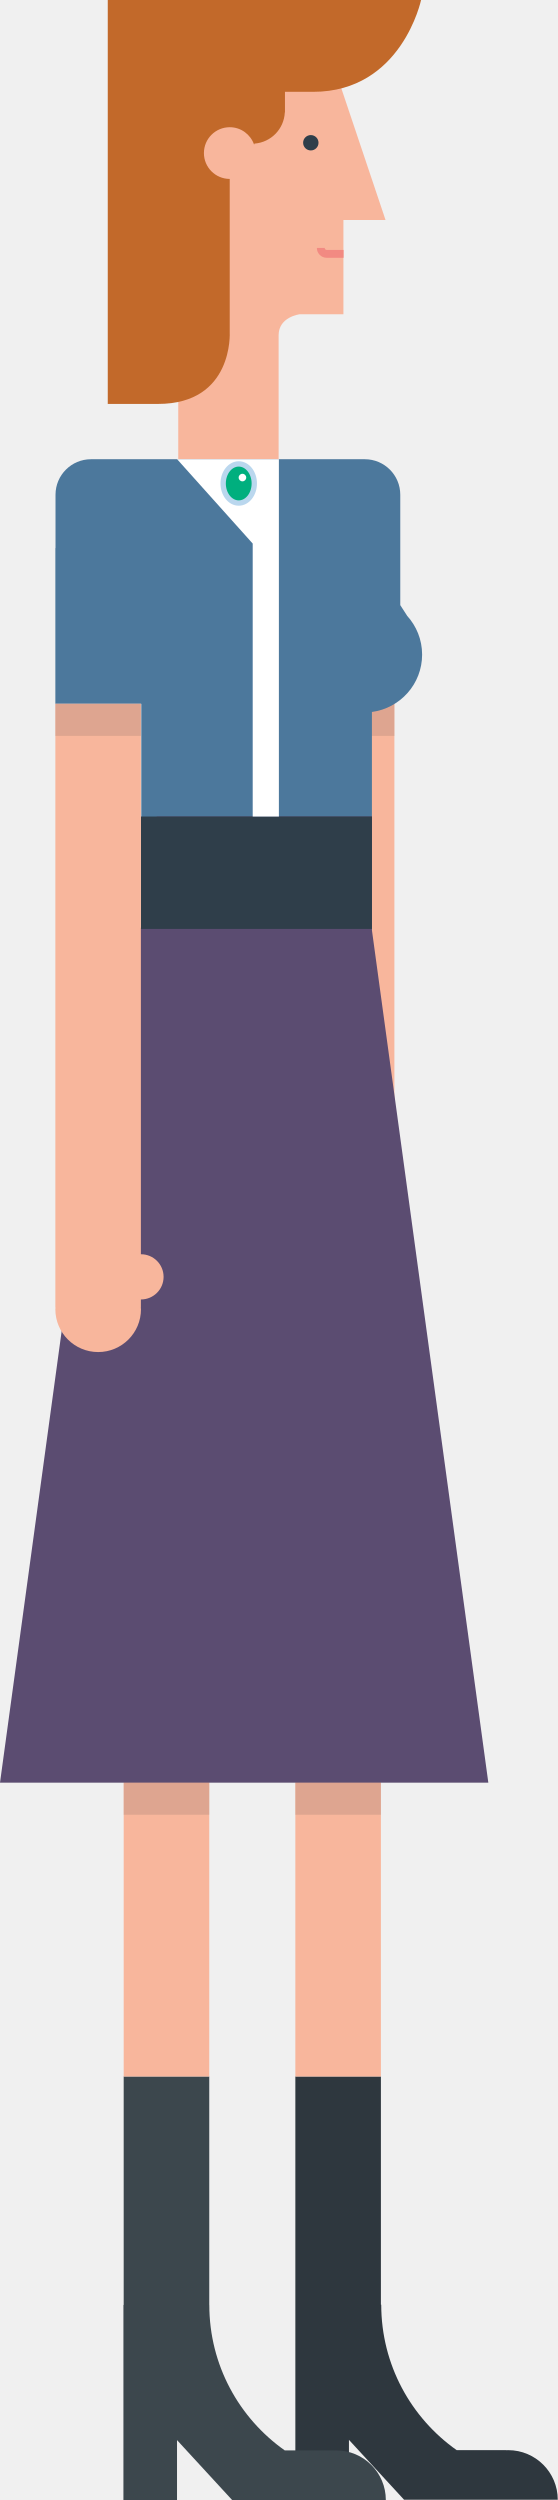
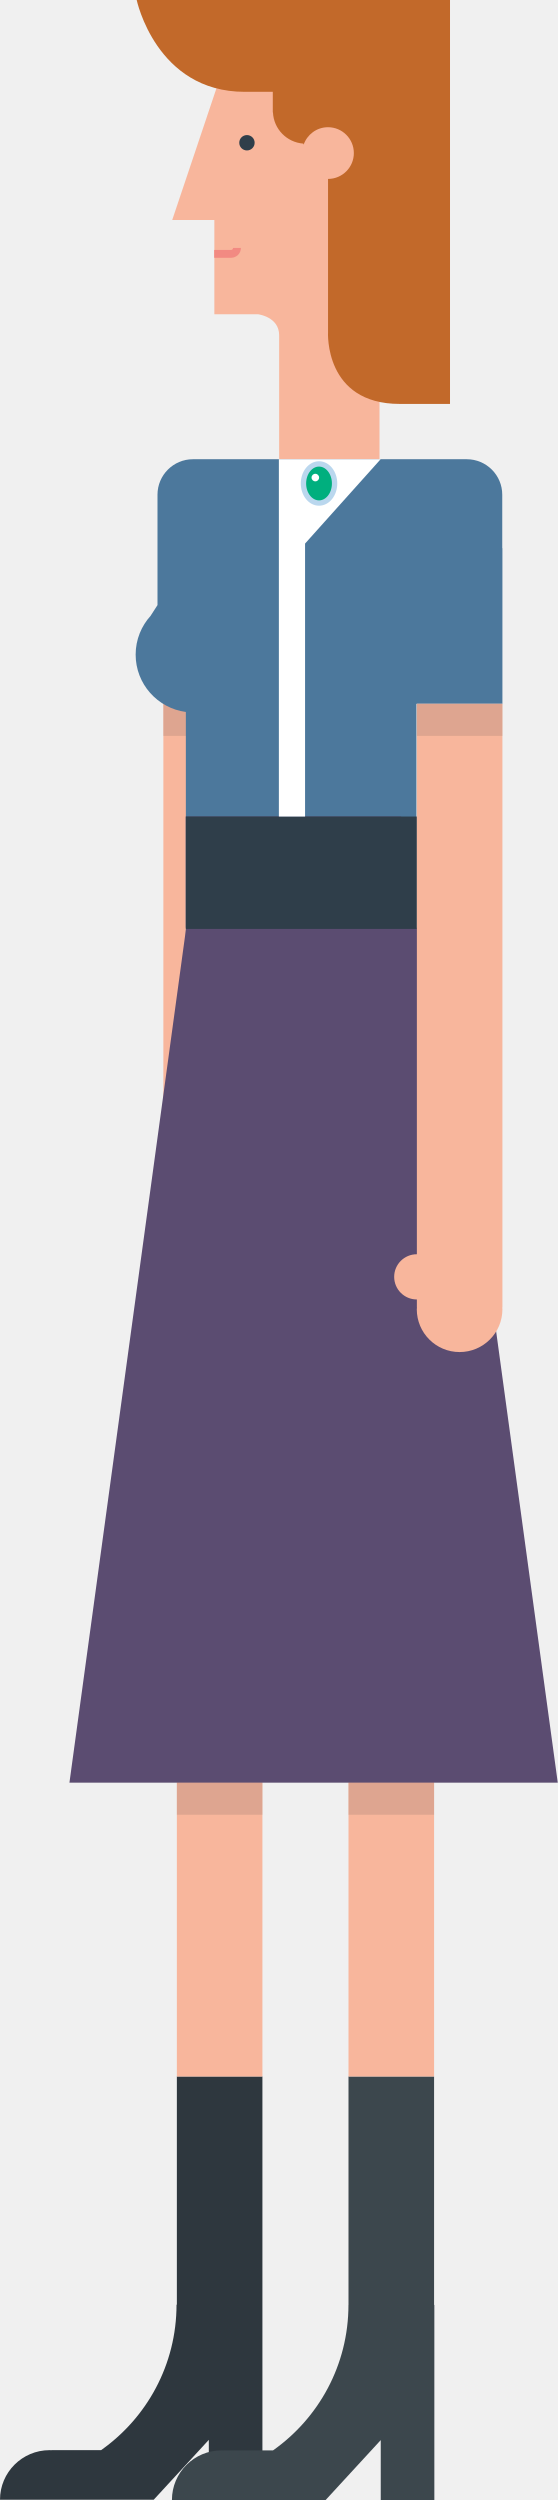
<svg xmlns="http://www.w3.org/2000/svg" version="1.1" id="Layer_1" x="0px" y="0px" width="102.24px" height="458.264px" viewBox="0 0 102.24 458.264" enable-background="new 0 0 102.24 458.264" xml:space="preserve">
-   <g>
-     <g>
-       <path fill="#2E373E" d="M93.149,449.127c-0.136,0-0.271,0.003-0.404,0.012l-0.001-0.012h-9.031    c-8.365-5.908-13.83-15.648-13.83-26.669h-0.062v-41.826H54.139v41.826v1.115v7.371v9.496v17.777h9.825v-10.979l10.104,10.979    h9.991h9.496h8.686C102.24,453.196,98.17,449.127,93.149,449.127z" />
-       <rect x="54.139" y="297.426" fill="#F8B69C" width="15.683" height="83.206" />
+   <defs id="defs59" />
+   <g id="g3038" transform="matrix(-1,0,0,1,102.241,0)">
+     <g id="g3">
+       <g id="g5">
+         <path id="path7" d="M 93.149,449.127 C 93.013,449.127 92.878,449.13 92.745,449.139 L 92.744,449.127 H 83.713 C 75.348,443.219 69.883,433.479 69.883,422.458 H 69.821 V 380.632 H 54.139 V 422.458 V 423.573 V 430.944 V 440.44 V 458.217 H 63.964 V 447.238 L 74.068,458.217 H 84.059 H 93.555 H 102.241 C 102.24,453.196 98.17,449.127 93.149,449.127 z" style="fill:#2e373e" />
+         <rect id="rect9" height="83.206" width="15.683" y="297.426" x="54.139" style="fill:#f8b69c" />
+       </g>
+       <rect id="rect11" height="5.884" width="15.683" y="326.774" x="54.139" style="opacity:0.4;fill:#b78d7e" />
    </g>
-     <rect x="54.139" y="326.774" opacity="0.4" fill="#B78D7E" width="15.683" height="5.884" />
-   </g>
-   <g>
-     <g>
-       <path fill="#3C474D" d="M61.634,449.172c-0.138,0-0.271,0.005-0.405,0.012v-0.012h-9.033    c-8.365-5.907-13.828-15.647-13.828-26.665h-0.01v-41.875H22.672v41.875h-0.049v8.483v9.496v17.777h9.825v-10.979l10.1,10.979    h9.995h9.495h8.687C70.723,453.242,66.654,449.172,61.634,449.172z" />
-       <rect x="22.672" y="297.426" fill="#F8B69C" width="15.686" height="83.206" />
+     <g id="g13">
+       <g id="g15">
+         <path id="path17" d="M 61.634,449.172 C 61.496,449.172 61.363,449.177 61.229,449.184 V 449.172 H 52.196 C 43.831,443.265 38.368,433.525 38.368,422.507 H 38.358 V 380.632 H 22.672 V 422.507 H 22.623 V 430.99 V 440.486 V 458.263 H 32.448 V 447.284 L 42.548,458.263 H 52.543 H 62.038 H 70.725 C 70.723,453.242 66.654,449.172 61.634,449.172 z" style="fill:#3c474d" />
+         <rect id="rect19" height="83.206" width="15.686" y="297.426" x="22.672" style="fill:#f8b69c" />
+       </g>
+       <rect id="rect21" height="5.884" width="15.687" y="326.774" x="22.672" style="opacity:0.4;fill:#b78d7e" />
    </g>
-     <rect x="22.672" y="326.774" opacity="0.4" fill="#B78D7E" width="15.687" height="5.884" />
-   </g>
-   <path fill="#F8B69C" d="M72.309,229.91c-0.006,0-0.01,0.005-0.015,0.005v-0.754V216.99v-88.546H56.613v88.546v12.171v10.514h0.033  c-0.006,0.107-0.033,0.209-0.033,0.316c0,4.333,3.513,7.849,7.847,7.849c4.335,0,7.849-3.516,7.849-7.849  c0-0.107-0.029-0.209-0.033-0.316h0.018v-1.476c0.005,0,0.009,0,0.015,0c2.287,0,4.145-1.856,4.145-4.146  C76.454,231.764,74.596,229.91,72.309,229.91z" />
-   <rect x="56.613" y="129.011" opacity="0.4" fill="#B78D7E" width="15.683" height="5.887" />
-   <g>
-     <path fill="#F8B69C" d="M59.71,7.681l10.963,32.648H62.95V57.61h-8.04c0,0-3.838,0.479-3.838,3.839c0,1.441,0,13.314,0,19.074v6.72   H32.674v-4.32V7.081H59.23L59.71,7.681z" />
-     <path fill="#2F3E4A" d="M58.384,26.167c0,0.781-0.632,1.411-1.41,1.411c-0.775,0-1.411-0.63-1.411-1.411   c0-0.778,0.635-1.408,1.411-1.408C57.752,24.759,58.384,25.39,58.384,26.167z" />
-     <path fill="#F28A82" d="M59.892,45.817c-0.206,0-0.37-0.167-0.37-0.37H58.08c0,0.997,0.813,1.81,1.812,1.81h3.085v-1.44H59.892z" />
-     <path fill="#C2692A" d="M19.753,0v74.042c0,0,4.64,0,9.217,0c13.879,0,13.14-13.141,13.14-13.141V32.799   c-2.612-0.004-4.731-2.125-4.731-4.741c0-2.616,2.122-4.739,4.738-4.739c2.075,0,3.821,1.343,4.464,3.2l0.061-0.196   c3.03-0.227,5.422-2.662,5.565-5.714h0.029v-3.777c1.353,0,3.042,0,5.167,0C73.64,16.832,77.184,0,77.184,0H19.753z" />
-   </g>
-   <path fill="#4C789C" d="M74.601,112.847l0.007-0.008l-1.236-1.916v-4.256v-7v-8.983c0-3.592-2.91-6.505-6.502-6.505h-10.67h-5.115  H32.466H21.321h-4.639c-3.593,0-6.506,2.913-6.506,6.505v9.792h-0.03v28.536h15.757v43.697h7.272h23.023h11.976v-42.202  c5.195-0.694,9.202-5.132,9.202-10.516C77.376,117.236,76.319,114.734,74.601,112.847z" />
-   <polygon fill="#5B4C71" points="68.115,170.064 51.804,170.064 46.911,170.064 42.6,170.064 37.709,170.064 21.397,170.064   0,326.774 37.709,326.774 51.804,326.774 89.513,326.774 " />
-   <rect x="28.719" y="149.674" fill="#5B4C71" width="39.456" height="20.393" />
-   <rect x="25.828" y="149.674" fill="#2F3E4A" width="42.347" height="20.604" />
-   <polygon fill="#FFFFFF" points="32.466,84.179 46.322,99.64 46.322,149.674 51.122,149.674 51.122,107.399 51.122,96.37   51.122,84.179 " />
-   <path fill="#F8B69C" d="M25.842,229.91c-0.005,0-0.009,0.005-0.016,0.005v-0.754V216.99v-87.979H10.146v87.979v12.171v10.514h0.032  c-0.005,0.107-0.032,0.209-0.032,0.316c0,4.333,3.514,7.849,7.847,7.849c4.335,0,7.849-3.516,7.849-7.849  c0-0.107-0.028-0.209-0.033-0.316h0.017v-1.476c0.006,0,0.01,0,0.016,0c2.287,0,4.145-1.856,4.145-4.146  C29.986,231.764,28.129,229.91,25.842,229.91z" />
-   <rect x="10.146" y="129.011" opacity="0.4" fill="#B78D7E" width="15.683" height="5.887" />
-   <g>
-     <ellipse fill="#00AF7E" stroke="#BAD7EE" stroke-width="0.978" stroke-miterlimit="10" cx="43.761" cy="88.625" rx="2.853" ry="3.587" />
-     <circle fill="#FFFFFF" cx="44.44" cy="87.541" r="0.694" />
+     <path id="path23" d="M 72.309,229.91 C 72.303,229.91 72.299,229.915 72.294,229.915 V 229.161 V 216.99 V 128.444 H 56.613 V 216.99 V 229.161 V 239.675 H 56.646 C 56.64,239.782 56.613,239.884 56.613,239.991 C 56.613,244.324 60.126,247.84 64.46,247.84 C 68.795,247.84 72.309,244.324 72.309,239.991 C 72.309,239.884 72.28,239.782 72.276,239.675 H 72.294 V 238.199 C 72.299,238.199 72.303,238.199 72.309,238.199 C 74.596,238.199 76.454,236.343 76.454,234.053 C 76.454,231.764 74.596,229.91 72.309,229.91 z" style="fill:#f8b69c" />
+     <rect id="rect25" height="5.887" width="15.683" y="129.011" x="56.613" style="opacity:0.4;fill:#b78d7e" />
+     <g id="g27">
+       <path id="path29" d="M 59.71,7.681 L 70.673,40.329 H 62.95 V 57.61 H 54.91 C 54.91,57.61 51.072,58.089 51.072,61.449 C 51.072,62.89 51.072,74.763 51.072,80.523 V 87.243 H 32.674 V 82.923 V 7.081 H 59.23 L 59.71,7.681 z" style="fill:#f8b69c" />
+       <path id="path31" d="M 58.384,26.167 C 58.384,26.948 57.752,27.578 56.974,27.578 C 56.199,27.578 55.563,26.948 55.563,26.167 C 55.563,25.389 56.198,24.759 56.974,24.759 C 57.752,24.759 58.384,25.39 58.384,26.167 z" style="fill:#2f3e4a" />
+       <path id="path33" d="M 59.892,45.817 C 59.686,45.817 59.522,45.65 59.522,45.447 H 58.08 C 58.08,46.444 58.893,47.257 59.892,47.257 H 62.977 V 45.817 H 59.892 z" style="fill:#f28a82" />
+       <path id="path35" d="M 19.753,0 V 74.042 C 19.753,74.042 24.393,74.042 28.97,74.042 C 42.849,74.042 42.11,60.901 42.11,60.901 V 32.799 C 39.498,32.795 37.379,30.674 37.379,28.058 C 37.379,25.442 39.501,23.319 42.117,23.319 C 44.192,23.319 45.938,24.662 46.581,26.519 L 46.642,26.323 C 49.672,26.096 52.064,23.661 52.207,20.609 H 52.236 V 16.832 C 53.589,16.832 55.278,16.832 57.403,16.832 C 73.64,16.832 77.184,0 77.184,0 H 19.753 z" style="fill:#c2692a" />
+     </g>
+     <path id="path37" d="M 74.601,112.847 L 74.608,112.839 L 73.372,110.923 V 106.667 V 99.667 V 90.684 C 73.372,87.092 70.462,84.179 66.87,84.179 H 56.2 H 51.085 H 32.466 H 21.321 H 16.682 C 13.089,84.179 10.176,87.092 10.176,90.684 V 100.476 H 10.146 V 129.012 H 25.903 V 172.709 H 33.175 H 56.198 H 68.174 V 130.507 C 73.369,129.813 77.376,125.375 77.376,119.991 C 77.376,117.236 76.319,114.734 74.601,112.847 z" style="fill:#4c789c" />
+     <polygon id="polygon39" points="51.804,170.064 46.911,170.064 42.6,170.064 37.709,170.064 21.397,170.064 0,326.774 37.709,326.774 51.804,326.774 89.513,326.774 68.115,170.064 " style="fill:#5b4c71" />
+     <rect id="rect41" height="20.393" width="39.456" y="149.674" x="28.719" style="fill:#5b4c71" />
+     <rect id="rect43" height="20.604" width="42.347" y="149.674" x="25.828" style="fill:#2f3e4a" />
+     <polygon id="polygon45" points="46.322,99.64 46.322,149.674 51.122,149.674 51.122,107.399 51.122,96.37 51.122,84.179 32.466,84.179 " style="fill:#ffffff" />
+     <path id="path47" d="M 25.842,229.91 C 25.837,229.91 25.833,229.915 25.826,229.915 V 229.161 V 216.99 V 129.011 H 10.146 V 216.99 V 229.161 V 239.675 H 10.178 C 10.173,239.782 10.146,239.884 10.146,239.991 C 10.146,244.324 13.66,247.84 17.993,247.84 C 22.328,247.84 25.842,244.324 25.842,239.991 C 25.842,239.884 25.814,239.782 25.809,239.675 H 25.826 V 238.199 C 25.832,238.199 25.836,238.199 25.842,238.199 C 28.129,238.199 29.987,236.343 29.987,234.053 C 29.986,231.764 28.129,229.91 25.842,229.91 z" style="fill:#f8b69c" />
+     <rect id="rect49" height="5.887" width="15.683" y="129.011" x="10.146" style="opacity:0.4;fill:#b78d7e" />
+     <g id="g51">
+       <ellipse id="ellipse53" ry="3.587" rx="2.853" cy="88.625" cx="43.761" stroke-miterlimit="10" style="fill:#00af7e;stroke:#bad7ee;stroke-width:0.978;stroke-miterlimit:10" d="M 46.614,88.625 C 46.614,90.606 45.337,92.212 43.761,92.212 C 42.185,92.212 40.908,90.606 40.908,88.625 C 40.908,86.644 42.185,85.038 43.761,85.038 C 45.337,85.038 46.614,86.644 46.614,88.625 z" />
+       <circle id="circle55" r="0.694" cy="87.541" cx="44.44" style="fill:#ffffff" d="M 45.134,87.541 C 45.134,87.924 44.823,88.235 44.44,88.235 C 44.057,88.235 43.746,87.924 43.746,87.541 C 43.746,87.158 44.057,86.847 44.44,86.847 C 44.823,86.847 45.134,87.158 45.134,87.541 z" />
+     </g>
  </g>
</svg>
